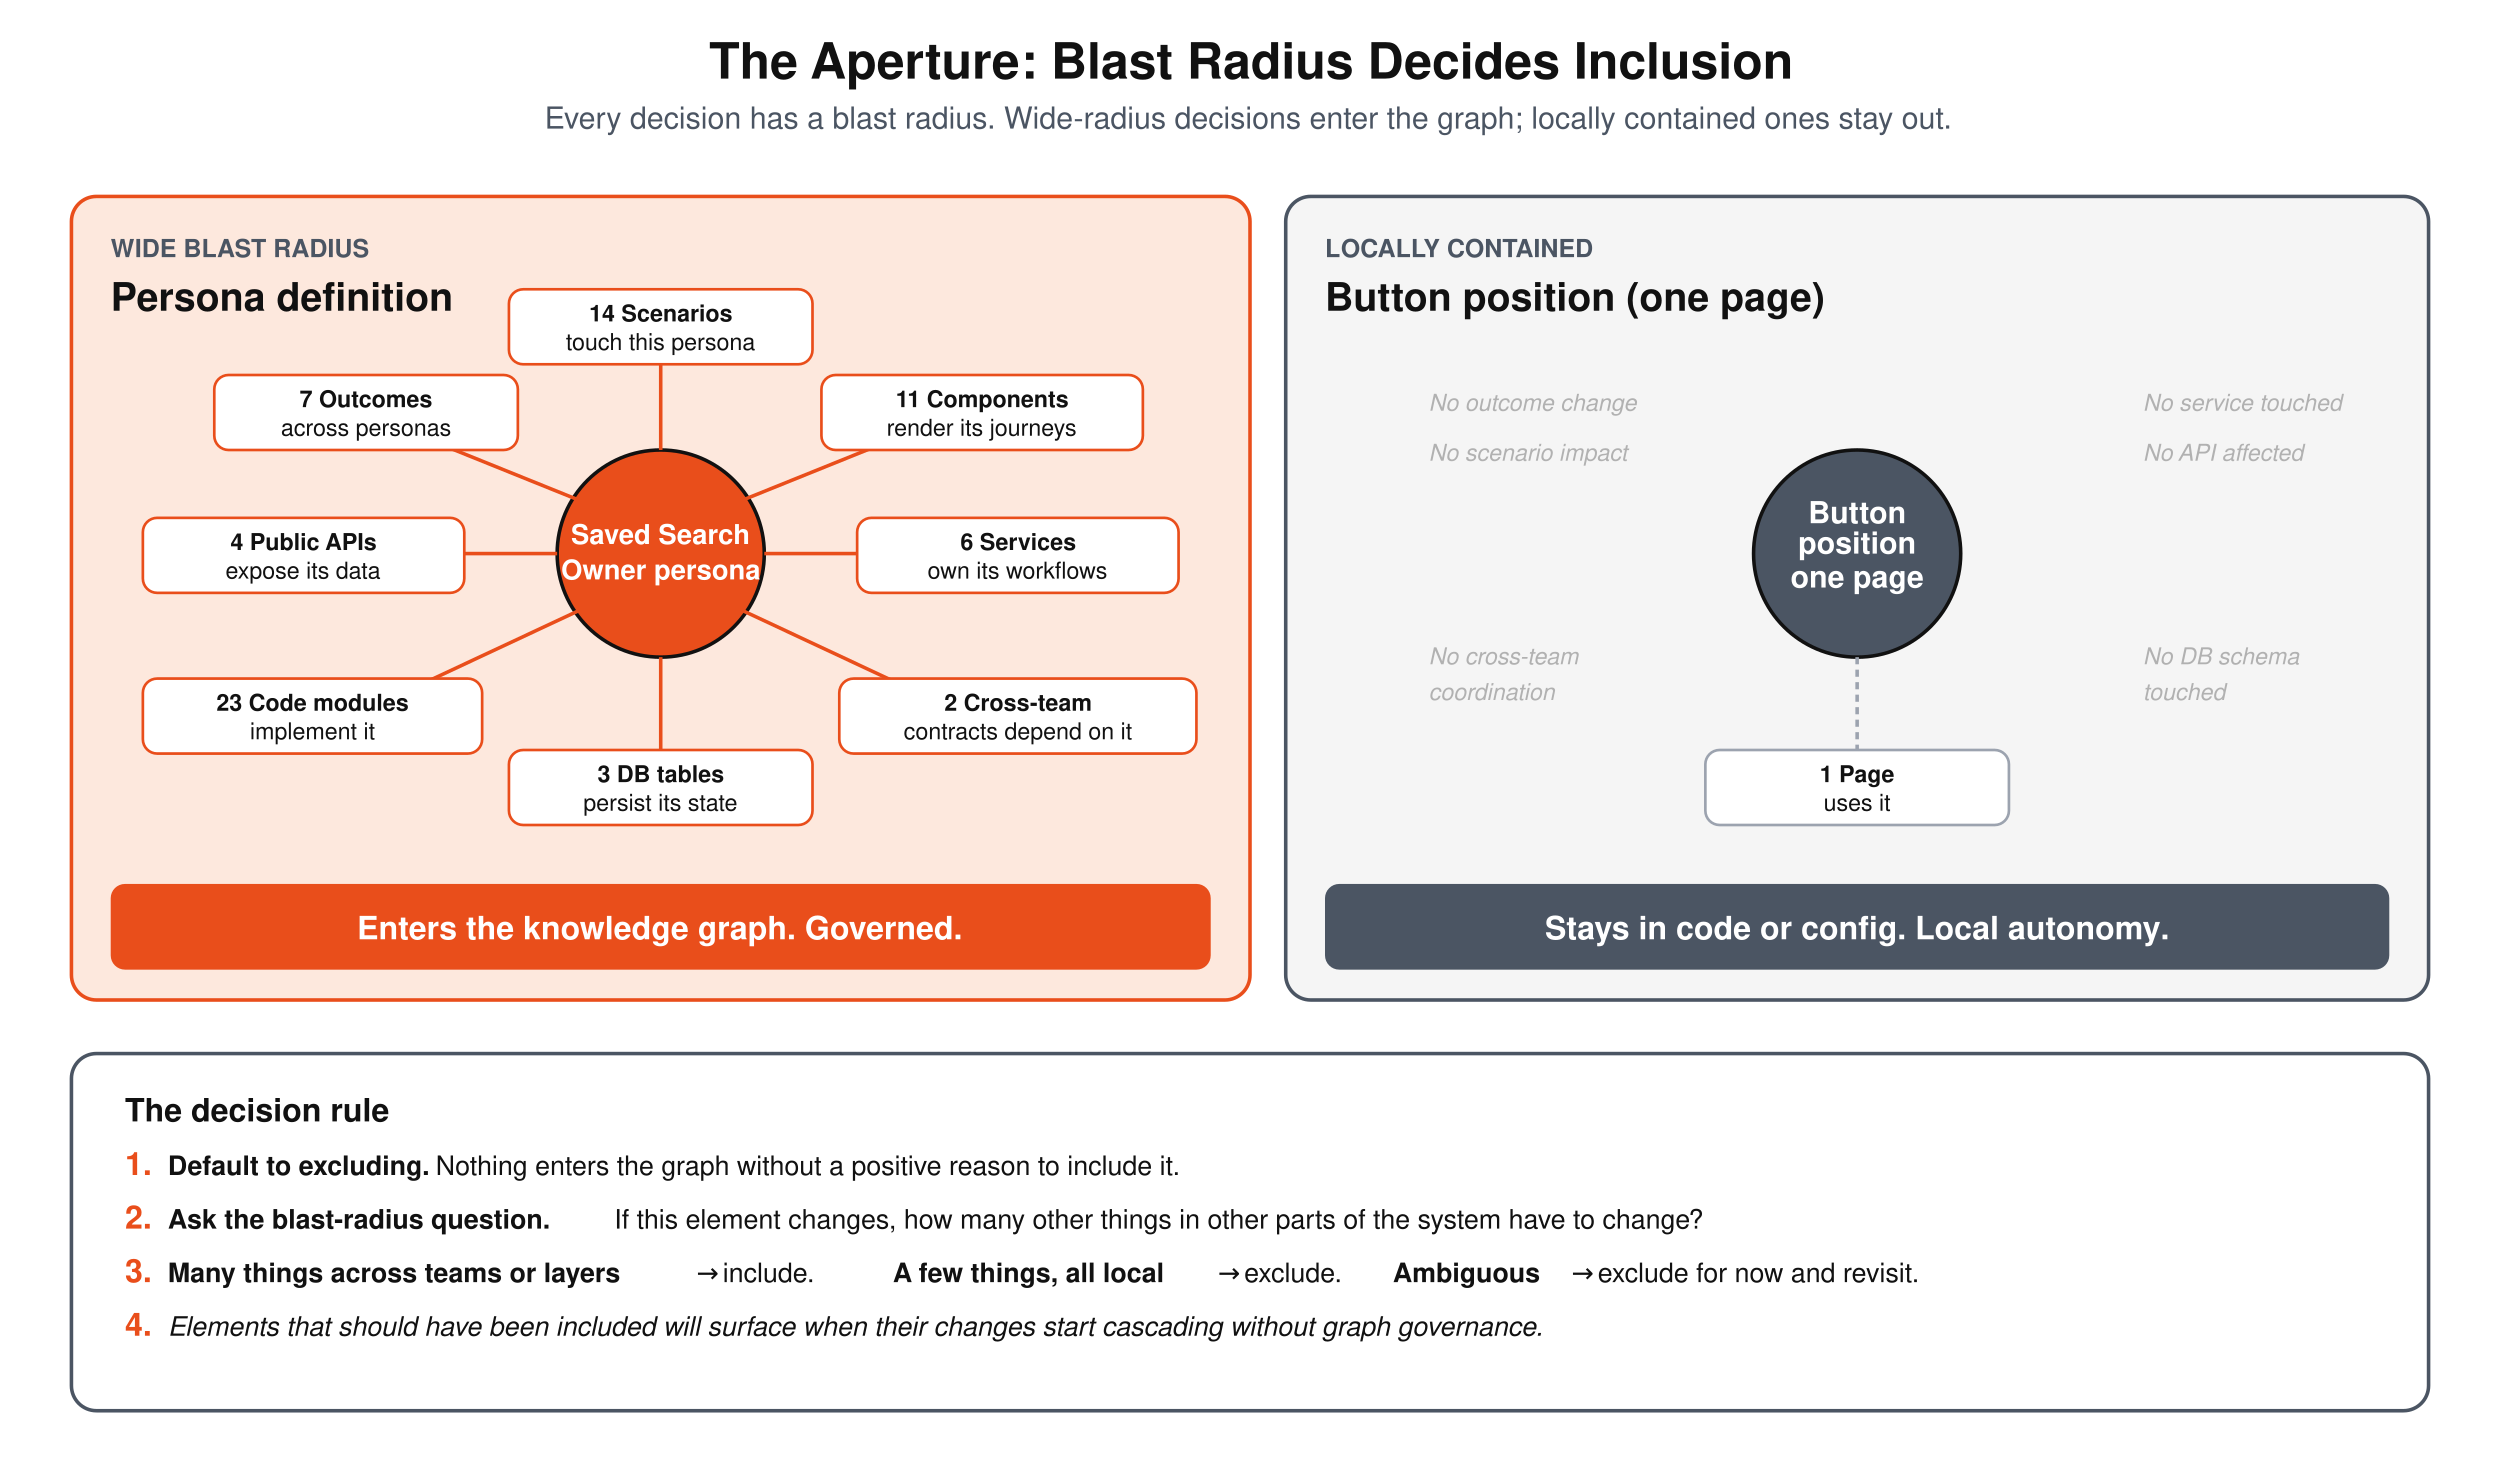
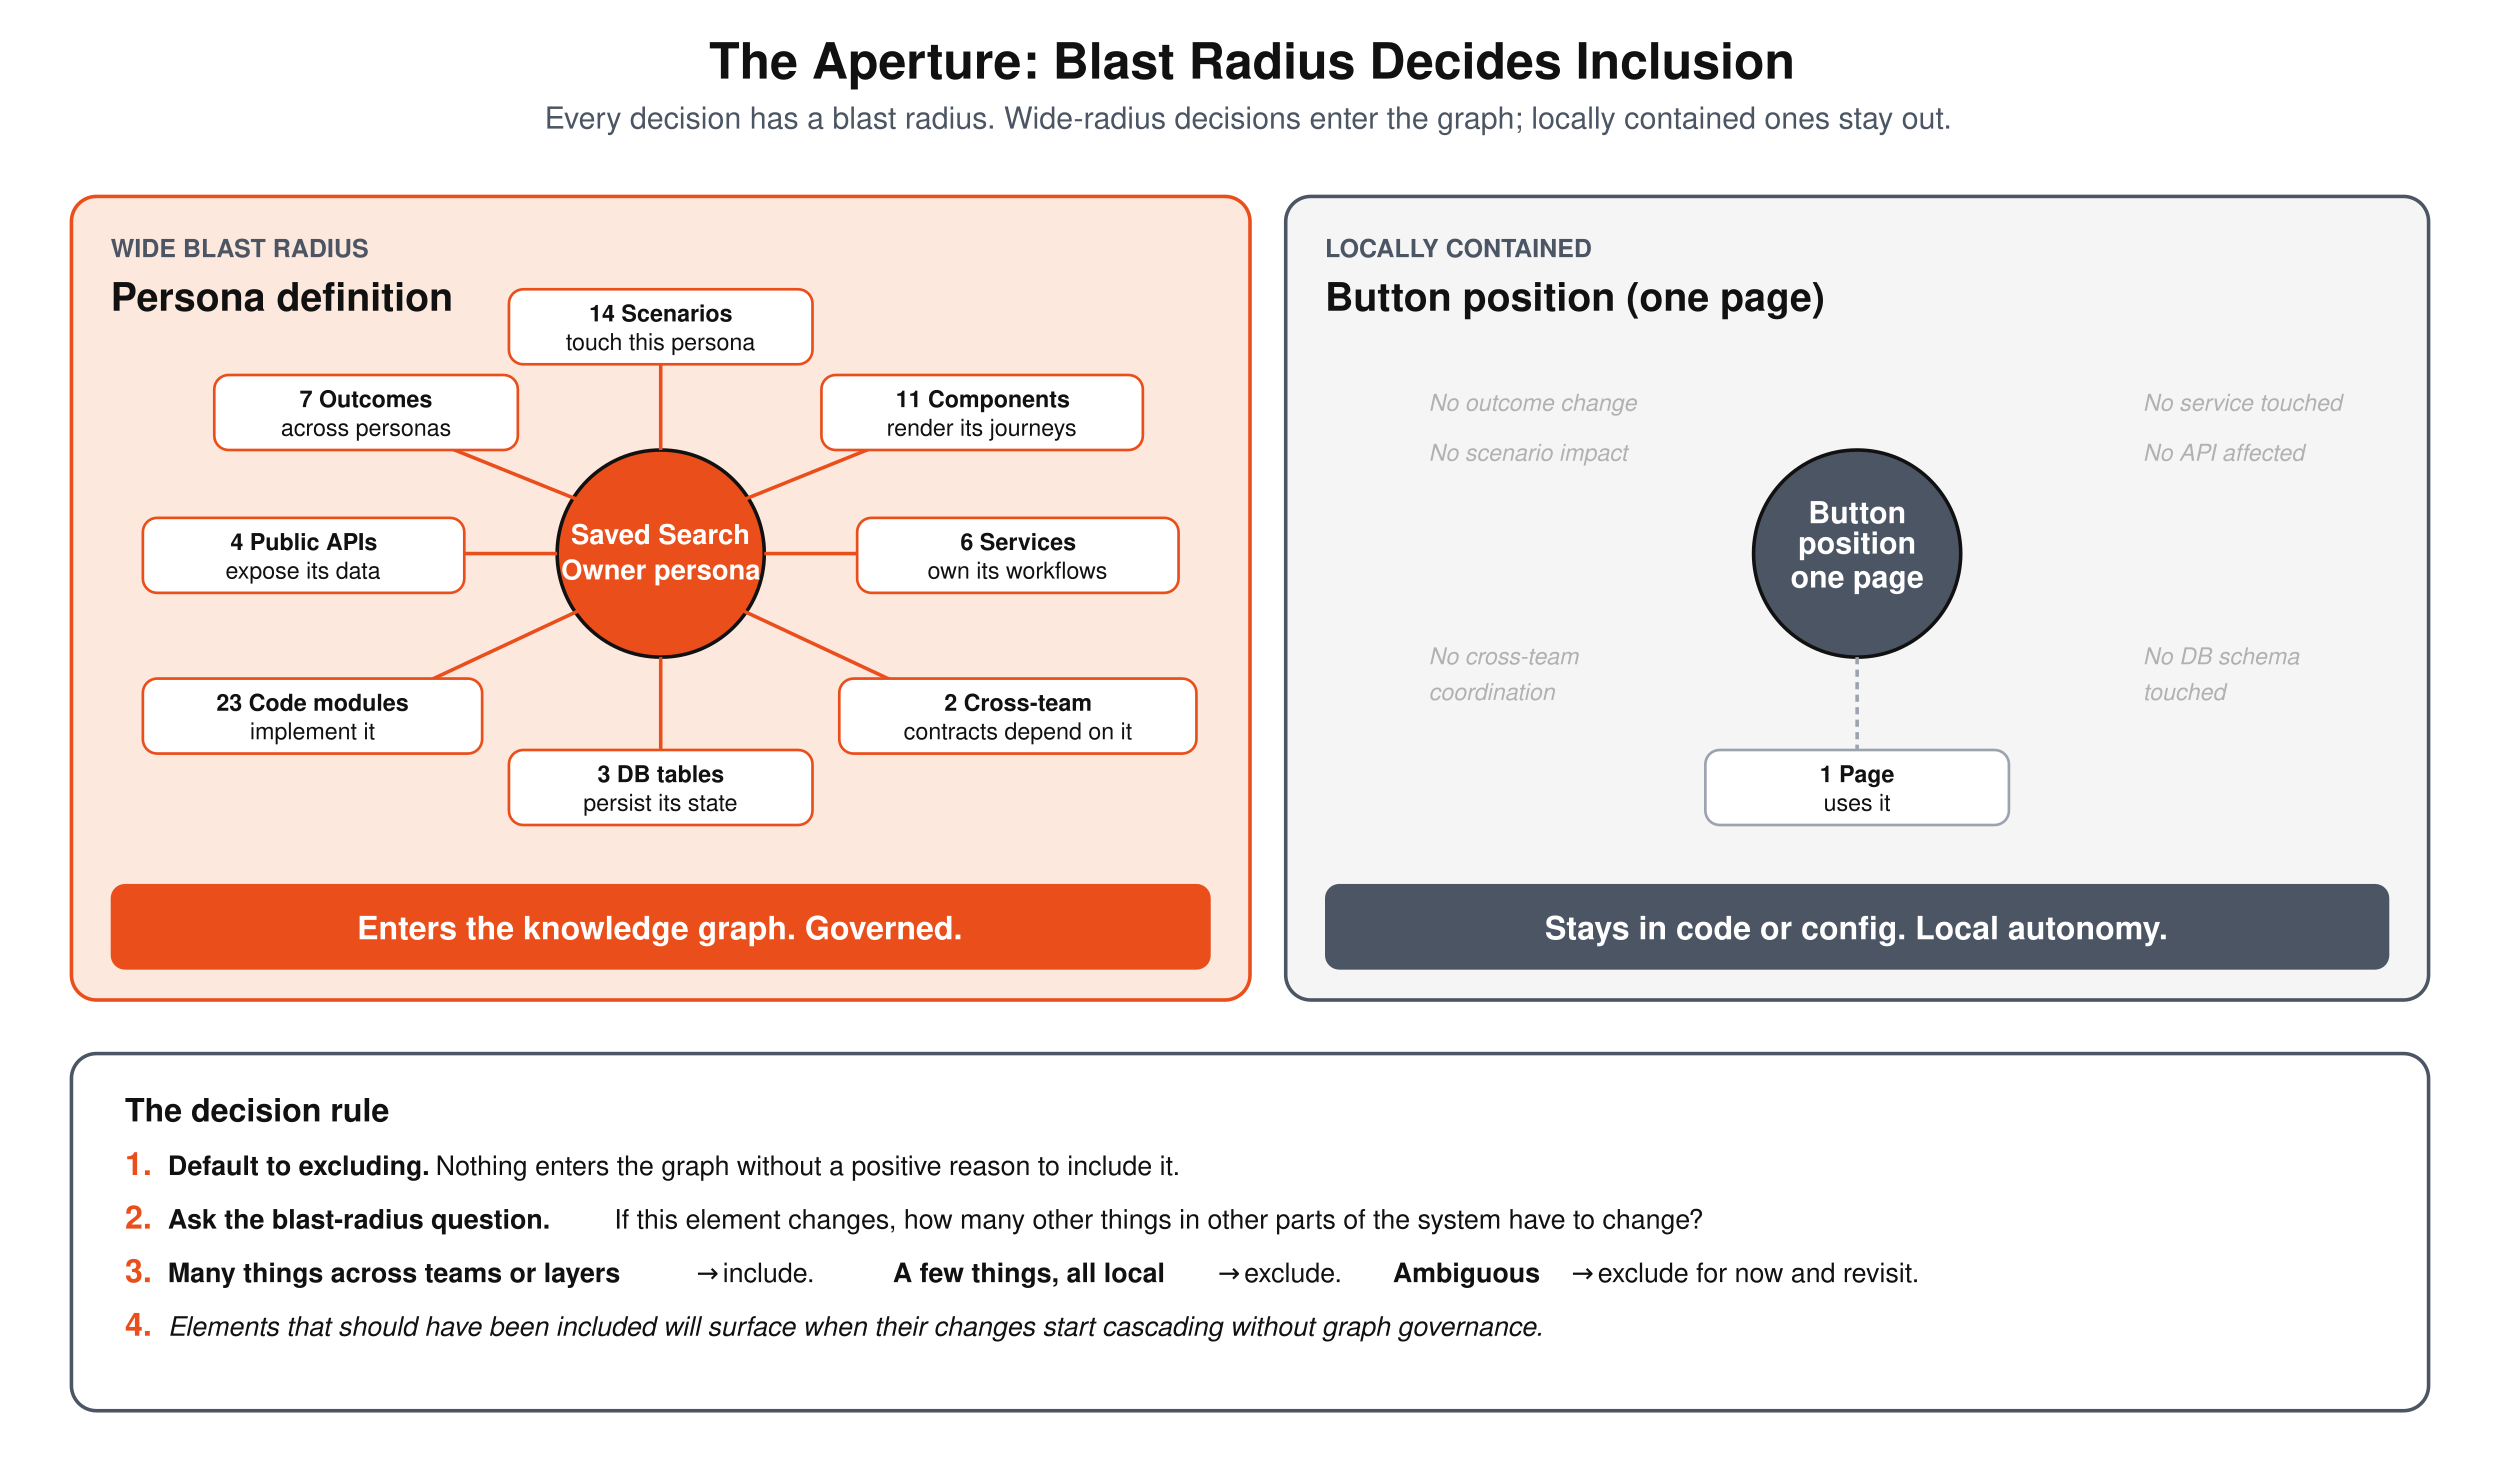
<svg xmlns="http://www.w3.org/2000/svg" viewBox="0 0 1400 820" preserveAspectRatio="xMidYMid meet" width="1400px" height="820px" version="1.1" xml:space="preserve" style="fill-rule:evenodd;clip-rule:evenodd;" class="se-svg">
  <g transform="matrix(1,0,0,1,700,44)">
-     <text x="-302.887px" y="0px" style="font-family:'Helvetica-Bold', 'Helvetica';font-weight:700;font-size:28px;fill:var(--se-text,#111111);">The <tspan x="-246.354px -226.133px " y="0px 0px ">Ap</tspan>erture: Blast Radius Decides Inclusion</text>
+     <text x="-302.887px" y="0px" style="font-family:'Helvetica-Bold', 'Helvetica';font-weight:700;font-size:28px;fill:var(--se-text,#111111);">The Aperture: Blast Radius Decides Inclusion</text>
  </g>
  <g transform="matrix(1,0,0,1,700,72)">
    <text x="-394.993px" y="0px" style="font-family:'Helvetica';font-size:17px;fill:var(--se-text-secondary,#4b5563);">Every decision has a blast radius. Wide-radius decisions enter the graph; locally contained ones stay out.</text>
  </g>
  <g transform="matrix(1,0,0,1,40,110)">
    <path d="M660,14L660,436C660,443.727 653.727,450 646,450L14,450C6.273,450 0,443.727 0,436L0,14C0,6.273 6.273,0 14,0L646,0C653.727,0 660,6.273 660,14Z" style="fill:var(--se-accent-fill,#FDE8DD);stroke:var(--se-accent,#E94E1B);stroke-width:2px;" />
    <g transform="matrix(1,0,0,1,22,34)">
-       <text x="0px" y="0px" style="font-family:'Helvetica-Bold', 'Helvetica';font-weight:700;font-size:14px;fill:var(--se-text-secondary,#4b5563);">W<tspan x="13.494px 17.664px 28.054px 37.672px 41.841px 52.232px 61.064px 71.454px 81.072px 89.904px 94.073px 104.464px 114.854px 125.244px 129.414px 139.804px " y="0px 0px 0px 0px 0px 0px 0px 0px 0px 0px 0px 0px 0px 0px 0px 0px ">IDE BLAST RADIUS</tspan>
-       </text>
+       <text x="0px" y="0px" style="font-family:'Helvetica-Bold', 'Helvetica';font-weight:700;font-size:14px;fill:var(--se-text-secondary,#4b5563);">WIDE BLAST RADIUS</text>
    </g>
    <g transform="matrix(1,0,0,1,22,64)">
      <g transform="matrix(22,0,0,22,118.6045,0)">
            </g>
      <g transform="matrix(22,0,0,22,125.9307,0)">
            </g>
      <text x="0px" y="0px" style="font-family:'Helvetica-Bold', 'Helvetica';font-weight:700;font-size:22px;fill:var(--se-text,#111111);">Persona deﬁnition</text>
    </g>
    <g transform="matrix(1,0,0,1,330,200)">
      <circle cx="0" cy="0" r="58" style="fill:var(--se-accent,#E94E1B);stroke:var(--se-text,#111111);stroke-width:2px;" />
      <g transform="matrix(0.901753,0,0,0.901753,0.017126,-1.755917)">
        <g transform="matrix(1,0,0,1,0,-4)">
          <text x="-55.756px" y="0px" style="font-family:'Helvetica-Bold', 'Helvetica';font-weight:700;font-size:17px;fill:var(--se-box-fill,#ffffff);">Saved Search</text>
        </g>
        <g transform="matrix(1,0,0,1,0,18)">
          <text x="-61.878px" y="0px" style="font-family:'Helvetica-Bold', 'Helvetica';font-weight:700;font-size:17px;fill:var(--se-box-fill,#ffffff);">Owner persona</text>
        </g>
      </g>
    </g>
    <path d="M284,170L160,120" style="fill:none;fill-rule:nonzero;stroke:var(--se-accent,#E94E1B);stroke-width:2px;" />
    <g transform="matrix(1,0,0,1,80,100)">
      <path d="M170,8L170,34C170,38.415 166.415,42 162,42L8,42C3.585,42 0,38.415 0,34L0,8C0,3.585 3.585,0 8,0L162,0C166.415,0 170,3.585 170,8Z" style="fill:var(--se-box-fill,#ffffff);stroke:var(--se-accent,#E94E1B);stroke-width:1.5px;" />
      <g transform="matrix(1,0,0,1,85,18)">
        <text x="-37.207px" y="0px" style="font-family:'Helvetica-Bold', 'Helvetica';font-weight:700;font-size:13px;fill:var(--se-text,#111111);">7 Outcomes</text>
      </g>
      <g transform="matrix(1,0,0,1,85,34)">
        <text x="-47.69px" y="0px" style="font-family:'Helvetica';font-size:13px;fill:var(--se-text,#111111);">across personas</text>
      </g>
    </g>
    <path d="M330,142L330,92" style="fill:none;fill-rule:nonzero;stroke:var(--se-accent,#E94E1B);stroke-width:2px;" />
    <g transform="matrix(1,0,0,1,245,52)">
      <path d="M170,8L170,34C170,38.415 166.415,42 162,42L8,42C3.585,42 0,38.415 0,34L0,8C0,3.585 3.585,0 8,0L162,0C166.415,0 170,3.585 170,8Z" style="fill:var(--se-box-fill,#ffffff);stroke:var(--se-accent,#E94E1B);stroke-width:1.5px;" />
      <g transform="matrix(1,0,0,1,85,18)">
        <text x="-40.108px" y="0px" style="font-family:'Helvetica-Bold', 'Helvetica';font-weight:700;font-size:13px;fill:var(--se-text,#111111);">14 Scenarios</text>
      </g>
      <g transform="matrix(1,0,0,1,85,34)">
        <text x="-53.117px" y="0px" style="font-family:'Helvetica';font-size:13px;fill:var(--se-text,#111111);">touch this persona</text>
      </g>
    </g>
    <path d="M376,170L500,120" style="fill:none;fill-rule:nonzero;stroke:var(--se-accent,#E94E1B);stroke-width:2px;" />
    <g transform="matrix(1,0,0,1,420,100)">
      <path d="M180,8L180,34C180,38.415 176.415,42 172,42L8,42C3.585,42 0,38.415 0,34L0,8C0,3.585 3.585,0 8,0L172,0C176.415,0 180,3.585 180,8Z" style="fill:var(--se-box-fill,#ffffff);stroke:var(--se-accent,#E94E1B);stroke-width:1.5px;" />
      <g transform="matrix(1,0,0,1,90,18)">
-         <text x="-48.401px" y="0px" style="font-family:'Helvetica-Bold', 'Helvetica';font-weight:700;font-size:13px;fill:var(--se-text,#111111);">1<tspan x="-41.882px -34.652px " y="0px 0px ">1 </tspan>Components</text>
+         <text x="-48.401px" y="0px" style="font-family:'Helvetica-Bold', 'Helvetica';font-weight:700;font-size:13px;fill:var(--se-text,#111111);">11 Components</text>
      </g>
      <g transform="matrix(1,0,0,1,90,34)">
        <text x="-53.469px" y="0px" style="font-family:'Helvetica';font-size:13px;fill:var(--se-text,#111111);">render its journeys</text>
      </g>
    </g>
    <path d="M388,200L500,200" style="fill:none;fill-rule:nonzero;stroke:var(--se-accent,#E94E1B);stroke-width:2px;" />
    <g transform="matrix(1,0,0,1,440,180)">
      <path d="M180,8L180,34C180,38.415 176.415,42 172,42L8,42C3.585,42 0,38.415 0,34L0,8C0,3.585 3.585,0 8,0L172,0C176.415,0 180,3.585 180,8Z" style="fill:var(--se-box-fill,#ffffff);stroke:var(--se-accent,#E94E1B);stroke-width:1.5px;" />
      <g transform="matrix(1,0,0,1,90,18)">
        <text x="-32.167px" y="0px" style="font-family:'Helvetica-Bold', 'Helvetica';font-weight:700;font-size:13px;fill:var(--se-text,#111111);">6 Services</text>
      </g>
      <g transform="matrix(1,0,0,1,90,34)">
        <g transform="matrix(13,0,0,13,20.95044,0)">
                </g>
        <g transform="matrix(13,0,0,13,24.56226,0)">
                </g>
        <text x="-50.569px" y="0px" style="font-family:'Helvetica';font-size:13px;fill:var(--se-text,#111111);">own its workﬂows</text>
      </g>
    </g>
    <path d="M272,200L160,200" style="fill:none;fill-rule:nonzero;stroke:var(--se-accent,#E94E1B);stroke-width:2px;" />
    <g transform="matrix(1,0,0,1,40,180)">
      <path d="M180,8L180,34C180,38.415 176.415,42 172,42L8,42C3.585,42 0,38.415 0,34L0,8C0,3.585 3.585,0 8,0L172,0C176.415,0 180,3.585 180,8Z" style="fill:var(--se-box-fill,#ffffff);stroke:var(--se-accent,#E94E1B);stroke-width:1.5px;" />
      <g transform="matrix(1,0,0,1,90,18)">
-         <text x="-40.942px" y="0px" style="font-family:'Helvetica-Bold', 'Helvetica';font-weight:700;font-size:13px;fill:var(--se-text,#111111);">4 Public <tspan x="12.042px 21.43px " y="0px 0px ">AP</tspan>Is</text>
+         <text x="-40.942px" y="0px" style="font-family:'Helvetica-Bold', 'Helvetica';font-weight:700;font-size:13px;fill:var(--se-text,#111111);">4 Public APIs</text>
      </g>
      <g transform="matrix(1,0,0,1,90,34)">
        <text x="-43.723px" y="0px" style="font-family:'Helvetica';font-size:13px;fill:var(--se-text,#111111);">expose its data</text>
      </g>
    </g>
    <path d="M284,232L160,290" style="fill:none;fill-rule:nonzero;stroke:var(--se-accent,#E94E1B);stroke-width:2px;" />
    <g transform="matrix(1,0,0,1,40,270)">
      <path d="M190,8L190,34C190,38.415 186.415,42 182,42L8,42C3.585,42 0,38.415 0,34L0,8C0,3.585 3.585,0 8,0L182,0C186.415,0 190,3.585 190,8Z" style="fill:var(--se-box-fill,#ffffff);stroke:var(--se-accent,#E94E1B);stroke-width:1.5px;" />
      <g transform="matrix(1,0,0,1,95,18)">
        <text x="-53.819px" y="0px" style="font-family:'Helvetica-Bold', 'Helvetica';font-weight:700;font-size:13px;fill:var(--se-text,#111111);">23 Code modules</text>
      </g>
      <g transform="matrix(1,0,0,1,95,34)">
        <text x="-35.039px" y="0px" style="font-family:'Helvetica';font-size:13px;fill:var(--se-text,#111111);">implement it</text>
      </g>
    </g>
    <path d="M330,258L330,310" style="fill:none;fill-rule:nonzero;stroke:var(--se-accent,#E94E1B);stroke-width:2px;" />
    <g transform="matrix(1,0,0,1,245,310)">
      <path d="M170,8L170,34C170,38.415 166.415,42 162,42L8,42C3.585,42 0,38.415 0,34L0,8C0,3.585 3.585,0 8,0L162,0C166.415,0 170,3.585 170,8Z" style="fill:var(--se-box-fill,#ffffff);stroke:var(--se-accent,#E94E1B);stroke-width:1.5px;" />
      <g transform="matrix(1,0,0,1,85,18)">
        <text x="-35.401px" y="0px" style="font-family:'Helvetica-Bold', 'Helvetica';font-weight:700;font-size:13px;fill:var(--se-text,#111111);">3 DB tables</text>
      </g>
      <g transform="matrix(1,0,0,1,85,34)">
        <text x="-43.348px" y="0px" style="font-family:'Helvetica';font-size:13px;fill:var(--se-text,#111111);">persist its state</text>
      </g>
    </g>
    <path d="M376,232L500,290" style="fill:none;fill-rule:nonzero;stroke:var(--se-accent,#E94E1B);stroke-width:2px;" />
    <g transform="matrix(1,0,0,1,430,270)">
      <path d="M200,8L200,34C200,38.415 196.415,42 192,42L8,42C3.585,42 0,38.415 0,34L0,8C0,3.585 3.585,0 8,0L192,0C196.415,0 200,3.585 200,8Z" style="fill:var(--se-box-fill,#ffffff);stroke:var(--se-accent,#E94E1B);stroke-width:1.5px;" />
      <g transform="matrix(1,0,0,1,100,18)">
        <text x="-41.184px" y="0px" style="font-family:'Helvetica-Bold', 'Helvetica';font-weight:700;font-size:13px;fill:var(--se-text,#111111);">2 Cross-team</text>
      </g>
      <g transform="matrix(1,0,0,1,100,34)">
        <text x="-63.959px" y="0px" style="font-family:'Helvetica';font-size:13px;fill:var(--se-text,#111111);">contracts depend on it</text>
      </g>
    </g>
    <path d="M638,393L638,425C638,429.415 634.415,433 630,433L30,433C25.585,433 22,429.415 22,425L22,393C22,388.585 25.585,385 30,385L630,385C634.415,385 638,388.585 638,393Z" style="fill:var(--se-accent,#E94E1B);" />
    <g transform="matrix(1,0,0,1,330,416)">
      <text x="-170.033px" y="0px" style="font-family:'Helvetica-Bold', 'Helvetica';font-weight:700;font-size:18px;fill:var(--se-box-fill,#ffffff);">Enters the knowledge graph. Governed.</text>
    </g>
  </g>
  <g transform="matrix(1,0,0,1,720,110)">
    <path d="M640,14L640,436C640,443.727 633.727,450 626,450L14,450C6.273,450 0,443.727 0,436L0,14C0,6.273 6.273,0 14,0L626,0C633.727,0 640,6.273 640,14Z" style="fill:var(--se-panel-fill,#f5f5f5);stroke:var(--se-text-secondary,#4b5563);stroke-width:2px;" />
    <g transform="matrix(1,0,0,1,22,34)">
-       <text x="0px" y="0px" style="font-family:'Helvetica-Bold', 'Helvetica';font-weight:700;font-size:14px;fill:var(--se-text-secondary,#4b5563);">L<tspan x="8.832px 20.001px 30.392px 40.782px 49.614px 57.16px 66.532px 70.702px 81.092px 92.262px 102.652px 110.452px 120.842px 125.012px 135.402px 145.02px " y="0px 0px 0px 0px 0px 0px 0px 0px 0px 0px 0px 0px 0px 0px 0px 0px ">OCALLY CONTAINED</tspan>
-       </text>
+       <text x="0px" y="0px" style="font-family:'Helvetica-Bold', 'Helvetica';font-weight:700;font-size:14px;fill:var(--se-text-secondary,#4b5563);">LOCALLY CONTAINED</text>
    </g>
    <g transform="matrix(1,0,0,1,22,64)">
      <text x="0px" y="0px" style="font-family:'Helvetica-Bold', 'Helvetica';font-weight:700;font-size:22px;fill:var(--se-text,#111111);">Button position (one page)</text>
    </g>
    <g transform="matrix(1,0,0,1,320,200)">
      <circle cx="0" cy="0" r="58" style="fill:var(--se-text-secondary,#4b5563);stroke:var(--se-text,#111111);stroke-width:2px;" />
      <g transform="matrix(1,0,0,1,0,-17)">
        <text x="-27.376px" y="0px" style="font-family:'Helvetica-Bold', 'Helvetica';font-weight:700;font-size:17px;fill:var(--se-box-fill,#ffffff);">Button</text>
        <g transform="matrix(17,0,0,17,33.04956,17)">
                </g>
        <text x="-33.05px" y="17px" style="font-family:'Helvetica-Bold', 'Helvetica';font-weight:700;font-size:17px;fill:var(--se-box-fill,#ffffff);">position</text>
      </g>
      <g transform="matrix(1,0,0,1,0,19)">
        <text x="-37.312px" y="0px" style="font-family:'Helvetica-Bold', 'Helvetica';font-weight:700;font-size:17px;fill:var(--se-box-fill,#ffffff);">one page</text>
      </g>
    </g>
    <path d="M320,258L320,310" style="fill:none;fill-rule:nonzero;stroke:var(--se-panel-stroke,#9ca3af);stroke-width:2px;stroke-dasharray:4,3;" />
    <g transform="matrix(1,0,0,1,235,310)">
      <path d="M170,8L170,34C170,38.415 166.415,42 162,42L8,42C3.585,42 0,38.415 0,34L0,8C0,3.585 3.585,0 8,0L162,0C166.415,0 170,3.585 170,8Z" style="fill:var(--se-box-fill,#ffffff);stroke:var(--se-panel-stroke,#9ca3af);stroke-width:1.5px;" />
      <g transform="matrix(1,0,0,1,85,18)">
        <text x="-20.957px" y="0px" style="font-family:'Helvetica-Bold', 'Helvetica';font-weight:700;font-size:13px;fill:var(--se-text,#111111);">1 Page</text>
      </g>
      <g transform="matrix(1,0,0,1,85,34)">
        <text x="-18.786px" y="0px" style="font-family:'Helvetica';font-size:13px;fill:var(--se-text,#111111);">uses it</text>
      </g>
    </g>
    <g opacity="0.3">
      <g transform="matrix(1,0,0,1,80,120)">
        <text x="0px" y="0px" style="font-family:'Helvetica-Oblique', 'Helvetica';font-style:italic;font-size:13px;fill:var(--se-text,#111111);">No outcome change</text>
      </g>
      <g transform="matrix(1,0,0,1,80,148)">
        <text x="0px" y="0px" style="font-family:'Helvetica-Oblique', 'Helvetica';font-style:italic;font-size:13px;fill:var(--se-text,#111111);">No scenario impact</text>
      </g>
      <g transform="matrix(1,0,0,1,480,120)">
        <text x="0px" y="0px" style="font-family:'Helvetica-Oblique', 'Helvetica';font-style:italic;font-size:13px;fill:var(--se-text,#111111);">No service touched</text>
      </g>
      <g transform="matrix(1,0,0,1,480,148)">
-         <text x="0px" y="0px" style="font-family:'Helvetica-Oblique', 'Helvetica';font-style:italic;font-size:13px;fill:var(--se-text,#111111);">No <tspan x="19.519px 28.19px " y="0px 0px ">AP</tspan>I af<tspan x="54.698px 58.31px " y="0px 0px ">fe</tspan>cted</text>
+         <text x="0px" y="0px" style="font-family:'Helvetica-Oblique', 'Helvetica';font-style:italic;font-size:13px;fill:var(--se-text,#111111);">No API affected</text>
      </g>
      <g transform="matrix(1,0,0,1,80,262)">
        <text x="0px" y="0px" style="font-family:'Helvetica-Oblique', 'Helvetica';font-style:italic;font-size:13px;fill:var(--se-text,#111111);">No cross-team</text>
      </g>
      <g transform="matrix(1,0,0,1,80,282)">
        <text x="0px" y="0px" style="font-family:'Helvetica-Oblique', 'Helvetica';font-style:italic;font-size:13px;fill:var(--se-text,#111111);">coordination</text>
      </g>
      <g transform="matrix(1,0,0,1,480,262)">
        <text x="0px" y="0px" style="font-family:'Helvetica-Oblique', 'Helvetica';font-style:italic;font-size:13px;fill:var(--se-text,#111111);">No DB schema</text>
      </g>
      <g transform="matrix(1,0,0,1,480,282)">
        <text x="0px" y="0px" style="font-family:'Helvetica-Oblique', 'Helvetica';font-style:italic;font-size:13px;fill:var(--se-text,#111111);">touched</text>
      </g>
    </g>
    <path d="M618,393L618,425C618,429.415 614.415,433 610,433L30,433C25.585,433 22,429.415 22,425L22,393C22,388.585 25.585,385 30,385L610,385C614.415,385 618,388.585 618,393Z" style="fill:var(--se-text-secondary,#4b5563);" />
    <g transform="matrix(1,0,0,1,320,416)">
      <g transform="matrix(18,0,0,18,1.182129,0)">
            </g>
      <g transform="matrix(18,0,0,18,7.17627,0)">
            </g>
-       <text x="-174.863px" y="0px" style="font-family:'Helvetica-Bold', 'Helvetica';font-weight:700;font-size:18px;fill:var(--se-box-fill,#ffffff);">Stays in code or conﬁg. Local autonomy<tspan x="169.862px " y="0px ">.</tspan>
-       </text>
+       <text x="-174.863px" y="0px" style="font-family:'Helvetica-Bold', 'Helvetica';font-weight:700;font-size:18px;fill:var(--se-box-fill,#ffffff);">Stays in code or conﬁg. Local autonomy.</text>
    </g>
  </g>
  <g transform="matrix(1,0,0,1,40,590)">
    <path d="M1320,14L1320,186C1320,193.727 1313.727,200 1306,200L14,200C6.273,200 0,193.727 0,186L0,14C0,6.273 6.273,0 14,0L1306,0C1313.727,0 1320,6.273 1320,14Z" style="fill:var(--se-box-fill,#ffffff);stroke:var(--se-text-secondary,#4b5563);stroke-width:2px;" />
    <g transform="matrix(1,0,0,1,30,38)">
      <text x="0px" y="0px" style="font-family:'Helvetica-Bold', 'Helvetica';font-weight:700;font-size:18px;fill:var(--se-text,#111111);">The decision rule</text>
    </g>
    <g transform="matrix(1,0,0,1,30,68)">
      <text x="0px" y="0px" style="font-family:'Helvetica-Bold', 'Helvetica';font-weight:700;font-size:18px;fill:var(--se-accent,#E94E1B);">1.</text>
      <g transform="matrix(1,0,0,1,24,0)">
        <text x="0px" y="0px" style="font-family:'Helvetica-Bold', 'Helvetica';font-weight:700;font-size:15px;fill:var(--se-text,#111111);">Default to excluding.</text>
      </g>
      <g transform="matrix(1,0,0,1,174,0)">
        <text x="0px" y="0px" style="font-family:'Helvetica';font-size:15px;fill:var(--se-text,#111111);">Nothing enters the graph without a positive reason to include it.</text>
      </g>
    </g>
    <g transform="matrix(1,0,0,1,30,98)">
      <text x="0px" y="0px" style="font-family:'Helvetica-Bold', 'Helvetica';font-weight:700;font-size:18px;fill:var(--se-accent,#E94E1B);">2.</text>
      <g transform="matrix(1,0,0,1,24,0)">
        <text x="0px" y="0px" style="font-family:'Helvetica-Bold', 'Helvetica';font-weight:700;font-size:15px;fill:var(--se-text,#111111);">Ask the blast-radius question.</text>
      </g>
      <g transform="matrix(1,0,0,1,274,0)">
        <text x="0px" y="0px" style="font-family:'Helvetica';font-size:15px;fill:var(--se-text,#111111);">If this element changes, how many other things in other parts of the system have to change?</text>
      </g>
    </g>
    <g transform="matrix(1,0,0,1,30,128)">
      <text x="0px" y="0px" style="font-family:'Helvetica-Bold', 'Helvetica';font-weight:700;font-size:18px;fill:var(--se-accent,#E94E1B);">3.</text>
      <g transform="matrix(1,0,0,1,24,0)">
        <text x="0px" y="0px" style="font-family:'Helvetica-Bold', 'Helvetica';font-weight:700;font-size:15px;fill:var(--se-text,#111111);">Many things across teams or layers</text>
      </g>
      <g transform="matrix(1,0,0,1,320,0)">
        <text x="0px" y="0px" style="font-family:'AppleSDGothicNeo-Regular', 'Apple SD Gothic Neo';font-size:15px;fill:var(--se-text,#111111);">→</text>
        <text x="14.742px" y="0px" style="font-family:'Helvetica';font-size:15px;fill:var(--se-text,#111111);">include.</text>
      </g>
      <g transform="matrix(1,0,0,1,430,0)">
-         <text x="0px" y="0px" style="font-family:'Helvetica-Bold', 'Helvetica';font-weight:700;font-size:15px;fill:var(--se-text,#111111);">A<tspan x="10.283px 14.451px " y="0px 0px "> f</tspan>ew things, all local</text>
+         <text x="0px" y="0px" style="font-family:'Helvetica-Bold', 'Helvetica';font-weight:700;font-size:15px;fill:var(--se-text,#111111);">A few things, all local</text>
      </g>
      <g transform="matrix(1,0,0,1,612,0)">
        <text x="0px" y="0px" style="font-family:'AppleSDGothicNeo-Regular', 'Apple SD Gothic Neo';font-size:15px;fill:var(--se-text,#111111);">→</text>
        <text x="14.742px" y="0px" style="font-family:'Helvetica';font-size:15px;fill:var(--se-text,#111111);">exclude.</text>
      </g>
      <g transform="matrix(1,0,0,1,710,0)">
        <text x="0px" y="0px" style="font-family:'Helvetica-Bold', 'Helvetica';font-weight:700;font-size:15px;fill:var(--se-text,#111111);">Ambiguous</text>
      </g>
      <g transform="matrix(1,0,0,1,810,0)">
        <text x="0px" y="0px" style="font-family:'AppleSDGothicNeo-Regular', 'Apple SD Gothic Neo';font-size:15px;fill:var(--se-text,#111111);">→</text>
        <text x="14.742px" y="0px" style="font-family:'Helvetica';font-size:15px;fill:var(--se-text,#111111);">exclude for now and revisit.</text>
      </g>
    </g>
    <g transform="matrix(1,0,0,1,30,158)">
      <text x="0px" y="0px" style="font-family:'Helvetica-Bold', 'Helvetica';font-weight:700;font-size:18px;fill:var(--se-accent,#E94E1B);">4.</text>
      <g transform="matrix(1,0,0,1,24,0)">
        <text x="0px" y="0px" style="font-family:'Helvetica-Oblique', 'Helvetica';font-style:italic;font-size:15px;fill:var(--se-text,#111111);">Elements that should have been included will surface when their changes start cascading without graph governance.</text>
      </g>
    </g>
  </g>
</svg>
